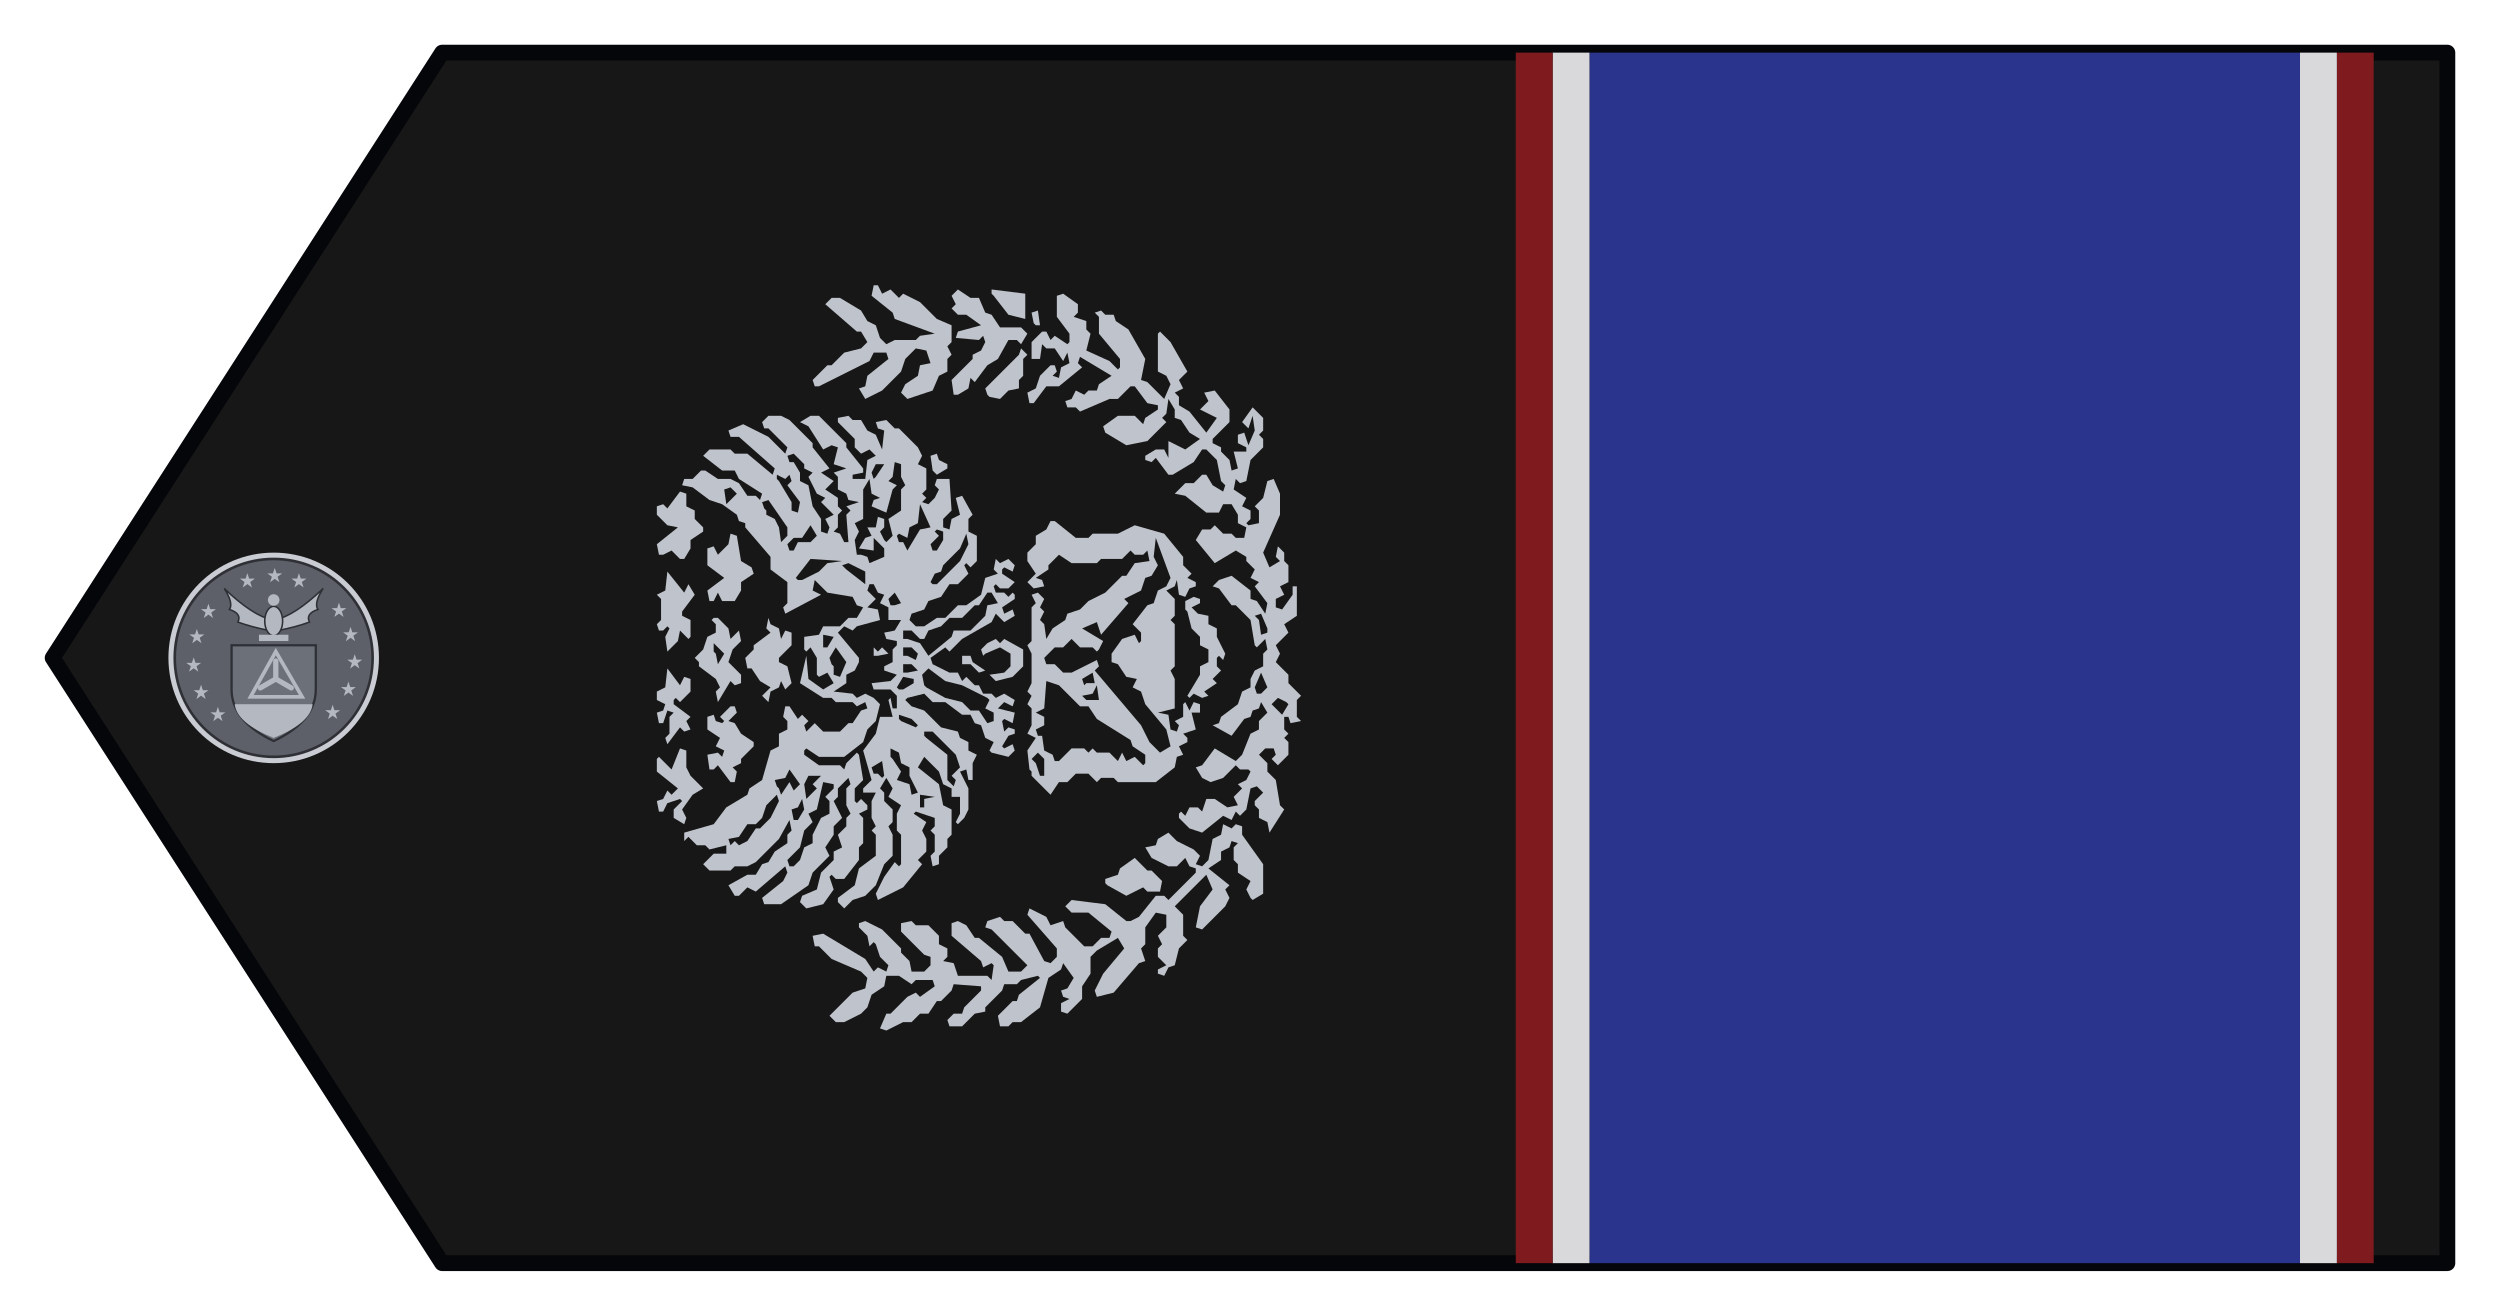
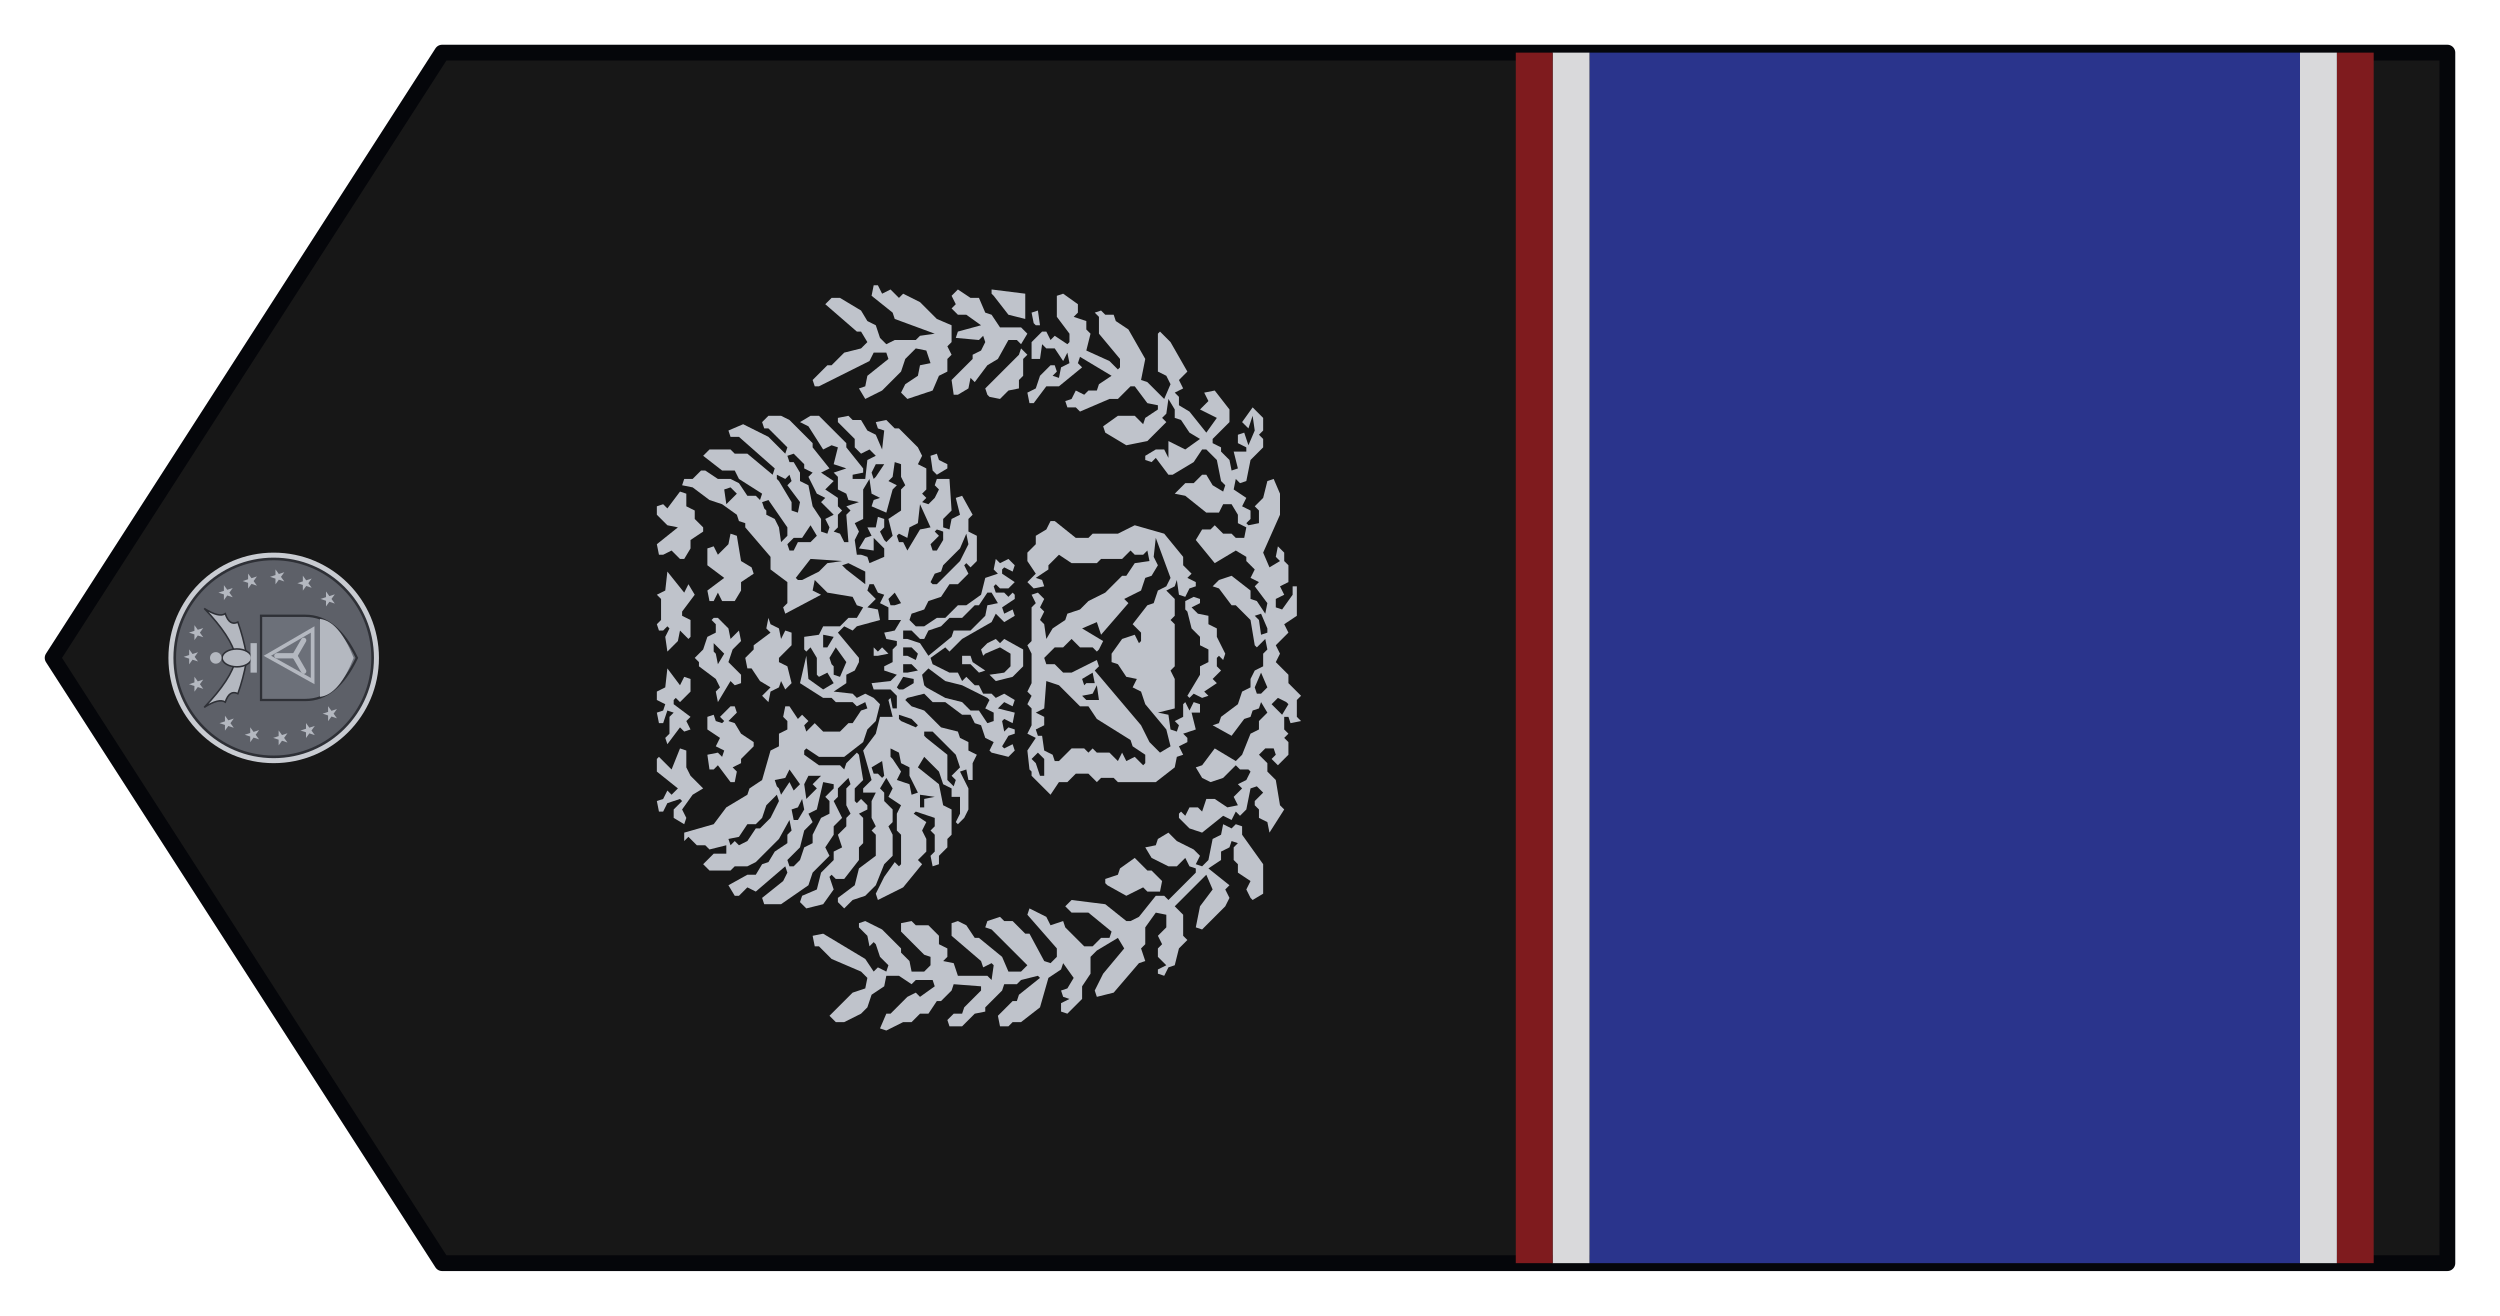
<svg xmlns="http://www.w3.org/2000/svg" width="4.75in" height="2.5in" viewBox="0 0 475 250" data-asset-id="garment-blues-class-a-cadet-officer-board-left" data-source="reference-art-measured" data-units="0.01in">
  <defs>
    <linearGradient id="garment-blues-class-a-cadet-officer-board-left__coatShade" gradientUnits="userSpaceOnUse" x1="-12" y1="0" x2="12" y2="0">
      <stop offset="0" stop-color="#000" stop-opacity=".30" />
      <stop offset=".12" stop-color="#000" stop-opacity=".08" />
      <stop offset=".3" stop-color="#000" stop-opacity="0" />
      <stop offset=".7" stop-color="#000" stop-opacity="0" />
      <stop offset=".88" stop-color="#000" stop-opacity=".08" />
      <stop offset="1" stop-color="#000" stop-opacity=".30" />
    </linearGradient>
    <linearGradient id="garment-blues-class-a-cadet-officer-board-left__topLight" x1="0" y1="0" x2="0" y2="1">
      <stop offset="0" stop-color="#fff" stop-opacity=".10" />
      <stop offset="1" stop-color="#fff" stop-opacity="0" />
    </linearGradient>
    <radialGradient id="garment-blues-class-a-cadet-officer-board-left__btn" cx=".4" cy=".35" r=".8">
      <stop offset="0" stop-color="#ffffff" />
      <stop offset=".6" stop-color="#cfd3da" />
      <stop offset="1" stop-color="#8d939e" />
    </radialGradient>
    <linearGradient id="garment-blues-class-a-cadet-officer-board-left__collarIn" x1="0" y1="0" x2="0" y2="1">
      <stop offset="0" stop-color="#7e8bb8" />
      <stop offset="1" stop-color="#b3bcdc" />
    </linearGradient>
    <linearGradient id="garment-blues-class-a-cadet-officer-board-left__plate" x1="0" y1="0" x2="0" y2="1">
      <stop offset="0" stop-color="#e4e6ea" />
      <stop offset="1" stop-color="#a9aeb8" />
    </linearGradient>
  </defs>
  <g id="garment-blues-class-a-cadet-officer-board-left__art" transform="translate(10.000 10.000) scale(100)">
    <g id="garment-blues-class-a-cadet-officer-board-left__epaulet-left">
      <path id="garment-blues-class-a-cadet-officer-board-left__board-body" d="M4.550,0.000L0.740,0.000L0.000,1.150L0.740,2.300L4.550,2.300Z" fill="#171717" stroke="#05060a" stroke-width=".03" stroke-linejoin="round" />
      <rect x="4.340" y="0" width="0.070" height="2.300" fill="#7f1b1e" />
      <rect x="4.270" y="0" width="0.070" height="2.300" fill="#d9d9db" />
      <rect x="2.920" y="0" width="1.350" height="2.300" fill="#2a348c" />
      <rect x="2.850" y="0" width="0.070" height="2.300" fill="#d9d9db" />
      <rect x="2.780" y="0" width="0.070" height="2.300" fill="#7f1b1e" />
      <g transform="translate(1.760 1.150) rotate(-90) scale(0.008) translate(-149.000 -292.000)">
        <path d="M112.5,216L115,215.5L115.5,217L117.5,218L116.5,219L118,220.5L122,215.5L125,215.5L125.5,216L122.5,219L127.5,221L127,222.5L123,222.5L121,223.5L118,226.5L116.5,224L113,221.5L111,222.5L109.5,222L111,219.5L113,219.5L115,221.5L115.5,221L114.5,218L112.5,217ZM133.5,216L136,215.5L136.5,217L138,217.5L139,215.5L141,215.5L142,217.5L146.5,218L142.5,221L144.5,222L144,223.5L141,223.5L138.5,221L139.5,220L139,219.5L138,219.5L135,223.5L134,222.5L132,223.5L131.5,222L132.5,221L128.5,218L130,217.5L131,218.5L135,218.5L136,219.5L136.5,218L133.5,217ZM155.5,216L157,215.5L158,216.5L163,216.5L164,215.5L165,217.5L169.5,218L164.5,222L166.5,223L164,224.5L160,221.5L159,221.5L158,223.5L154,223.5L153.5,223L155.5,221L153,220.5L150.5,218L154,217.5L156,218.5L156.5,218L155.5,217ZM173.5,216L176,215.5L180,220.5L180.5,218L183,215.5L185,215.5L185.5,217L184.5,218L188.5,221L188,222.5L185,222.5L184,224.5L182,224.5L180,226.5L179,226.5L177,223.5L175,223.5L172.5,222L172.5,221L174.5,219L173.5,217ZM105.5,222L107.5,222L109.5,229L113.5,232L116.5,237L118,237.5L120,240.5L127,242.5L128,244.5L131,244.5L132,246.5L134,246.5L135,245.5L137.5,246L137.5,247L134.5,249L135.5,250L134,251.5L133,250.5L131.5,251L133.5,253L131.5,255L131.5,259L133.5,261L133.5,262L136.5,264L137,265.5L138.5,265L137.5,263L138.5,262L138.5,258L139.5,257L139.5,255L143,249.5L149.5,251L144,251.5L141.5,255L143,257.5L145.5,256L144.5,254L145,253.5L149,253.5L151.5,252L150.5,251L151,250.5L154,250.5L154.5,254L156.5,255L156.5,259L158.5,261L158.5,263L161,264.5L161.5,263L163.5,262L164.5,256L167.5,253L165,252.5L164,254.5L159.5,246L161,245.5L162,246.5L167,246.5L170,242.5L173,242.5L180,236.5L181,236.5L181.5,235L183,234.5L185.5,231L186.5,228L189.5,224L190,221.5L191.5,222L191.5,224L193.5,226L193.5,227L191.5,230L191.5,233L190.5,235L187.5,237L187.5,239L186.5,240L188,240.5L191.5,235L193.5,234L193.5,231L197,226.5L198.5,228L198.5,233L197.5,234L197.5,237L192.5,243L194,243.5L201.5,235L201.5,233L203,232.5L204.5,236L201.5,242L197.5,246L199,246.5L203.5,242L203.5,241L205,240.5L206.5,242L206.5,245L205.5,247L200,252.5L199,252.5L194,256.5L193,254.5L191,257.5L189,255.5L187,258.5L185,258.5L184,259.5L183,258.5L180,258.5L179,257.5L178.5,259L176.5,260L176.5,261L183,260.5L184,261.5L185,260.5L186,263.5L186.5,261L188,260.5L189,258.5L192,258.5L193,257.5L194,260.5L195,257.5L199,258.5L199.5,257L198.5,255L204,251.5L205,249.5L206.5,252L206.5,254L200,260.5L199,260.5L194,264.5L193,264.5L192.5,262L191.5,262L191.5,265L196,265.5L197,267.5L198.5,266L197.5,264L199,262.5L201,262.5L205,258.5L206,258.5L206.5,261L205.5,262L205.5,264L203,265.5L202,267.5L198.5,269L203,269.5L203.5,268L205,267.5L205.5,270L203.5,272L203.5,273L199,277.5L197,278.5L195,277.5L194,279.5L189,279.5L188,278.5L187,279.5L186,278.5L185.5,280L187,281.5L189,282.5L190,281.5L191.5,282L191.5,285L184,285.5L182,283.5L180,283.5L179.5,285L182,285.5L183,287.5L187,286.5L187.5,288L183,290.5L182,289.5L179,289.5L178,291.5L172,291.5L170.5,290L171.5,289L171,288.5L169,289.5L166.5,287L166.5,285L163.5,283L162.5,280L160.5,279L159.5,276L158,275.5L156.5,277L156.5,279L158.5,282L158.5,284L161.5,287L161.5,289L164,292.5L168,293.5L169,296.5L170,295.5L172.5,296L171.5,297L172.5,299L171,300.5L169.5,300L170.5,298L170,297.5L169,297.5L167,300.5L165.5,299L165.5,297L166.5,296L166,295.5L164.5,296L164.5,298L163.5,299L164.5,300L164,300.5L163,300.5L161,297.5L159.5,298L160.5,300L159,300.5L157.5,298L159.5,296L157.5,295L153.5,288L150.5,285L151.5,284L149,280.5L147.5,281L145.5,285L145.5,287L143.5,288L144.5,289L142.5,291L142.5,292L140.5,293L140.5,295L139.5,296L140.5,298L139,300.5L137.5,300L138.5,298L137,296.5L136,300.5L133.5,300L134.5,298L134,297.5L131.5,298L132.5,299L132,300.5L131,300.5L130.5,299L128,297.5L127.5,298L128.5,300L127,300.5L125.5,299L126.5,295L127,294.5L129,295.5L130,293.5L133,292.5L133.5,291L135.5,290L135.5,288L138.5,284L138.5,281L140.5,279L139.5,275L139,274.5L137.5,276L136.5,279L132.5,283L131.5,287L130,287.5L129,289.5L127,289.5L126,291.5L124,290.5L120,290.5L120,289.5L122.5,289L122,287.5L118,289.5L113,289.5L111,288.5L109.5,287L110,286.5L112,287.5L116,287.5L116,285.5L118,285.5L119,283.5L122,282.5L125.5,279L123,277.5L119,282.5L114,283.5L113,285.5L107,285.5L106,284.5L104,284.5L102,282.5L100,282.5L99.5,281L102,280.5L103,281.5L107,281.5L108,280.5L109,281.5L111,281.5L112.5,277L112,276.5L110,279.5L108,278.5L106,279.5L103,279.5L101,277.5L100,278.5L94.5,274L91.5,268L93,267.5L97,269.5L100.5,272L99.5,273L100,273.5L107,273.5L108,272.5L112,272.5L114,273.5L116,270.5L118,271.5L120.5,270L118,268.5L117,269.5L115,269.5L113,271.5L110,271.5L109,270.5L107,271.5L102,271.5L100,269.5L95,267.5L92.5,265L91.5,262L89.5,260L91,258.5L92,258.5L95,262.5L99,263.5L102,267.5L107,267.5L108,266.5L109,267.5L111,266.5L115,266.5L117,267.5L117,264.5L118,264.5L120,266.5L127,264.5L131,267.5L135,268.5L135,271.5L139,270.5L139.5,271L137,271.5L137,272.5L140,272.5L141.5,271L141.5,267L143,266.5L143.5,271L145,272.5L146,269.5L147,269.5L148,271.5L151,271.5L152,272.5L153,272.5L153.5,270L155,269.5L155.5,272L158,273.5L158,270.5L161,270.5L162,268.5L164,269.5L164.5,268L166.5,267L166.5,266L165,265.5L163,267.5L161,265.5L160.5,268L158,268.5L156.5,263L155.5,262L156.5,260L155,258.5L149,263.5L148,263.5L146,262.5L145,260.5L143,260.5L141,257.5L140.5,262L139.5,263L140.5,265L139.5,267L138,268.5L134,267.5L132,265.5L129,264.5L125.5,260L125.5,254L127.5,251L127,250.5L126,250.5L123.5,254L123.5,259L122.5,260L124,260.5L126.5,263L126,263.5L120,264.5L118,262.5L115,262.5L114.5,263L115.5,264L114,265.5L113,265.5L112,263.5L111,264.5L105,264.5L104,263.5L101,263.5L96.5,260L96.5,258L97.5,257L97,256.5L94,257.5L90.5,255L89.5,251L91,249.5L92.5,250L94,253.5L98,254.5L101,257.5L103,257.5L104,259.5L107,258.5L109,260.5L111,260.5L112,261.5L114,260.5L118,260.5L119,261.5L120.5,261L118,258.5L116,258.5L115,257.5L111,259.5L109,257.5L107,257.5L104,255.5L102,256.5L98,252.5L95,251.5L90.5,245L90.5,241L92,240.5L96,245.5L98,246.5L99.5,246L93.5,239L94.5,237L92.5,235L92.5,234L95,232.5L97.5,237L97.5,239L100,240.5L100.5,242L103,243.5L105,246.5L107,246.5L108,247.5L110.5,247L106,244.5L100.5,239L99.5,237L99.5,234L98.5,233L98.5,228L100,226.5L102.5,229L102.5,232L104.5,232L103.5,228L104.5,227L104.5,225L106.5,223L106,222.5ZM148.5,225L149,224.5L151,226.5L154,227.5L155,229.5L157,229.5L158,228.5L158.5,229L158.5,230L156,232.5L153.5,233L155.5,235L153,235.5L151,233.5L148,232.5L145,235.5L143,235.5L142.5,234L143.5,233L138.5,230L141,229.5L142,230.5L144,229.5L147,225.5L148,225.5ZM122.5,228L126,227.5L126.5,230L125.5,231L127,231.5L128,229.5L130,230.5L132,227.5L135,227.5L135.5,229L134,229.5L133.5,231L134,231.5L135,230.5L137.5,233L137.5,234L136,234.5L134,232.5L133.5,234L131,235.5L129,238.5L128,238.5L125,235.5L124,235.5L123,233.5L122,234.5L119.5,234L119.5,233L123.5,230L122.5,229ZM162.5,228L165,227.5L168,231.5L171,227.5L175,227.5L175.5,229L173.5,230L176,232.5L178.5,233L178,234.5L172,235.5L170.5,238L169,238.5L167,235.5L165,235.5L162.5,234L162.5,231L164.5,230L162.5,229ZM150.5,229L152.5,229L150,231.5L147.5,230L150,229.5ZM185.5,232L189,231.5L189.5,233L188,234.5L186,232.5ZM104.5,233L106,232.5L106.5,235L109.5,237L109.5,239L111,240.5L114,241.5L116.5,244L115,244.5L111,242.5L108.5,240L108.5,239L105.5,237L104.5,235L105.5,234L105,233.5ZM146.5,237L149,236.5L151,238.5L152,238.5L155,242.5L156,241.5L158.5,242L157,242.5L156,244.5L153.5,245L155.5,246L155,247.5L152,247.5L149,244.5L148,244.5L147,246.5L143,247.5L141.5,246L143.5,245L142,244.5L141,242.5L138.5,242L140,240.5L142,242.5L143.5,240L146.5,238ZM184.5,241L186,240.5L186.5,242L180,246.5L178,246.5L176.5,245L180,244.5L182,243.5L183,241.5L184,241.5ZM118.5,244L120,243.5L120.5,246L122.5,247L119,249.5L117.5,248L119.5,247L116.5,245L118,244.5ZM191.5,244L192.5,244L191.5,246L192.5,247L191,247.5L190,246.5L186,249.5L183.5,249L184,247.5L186,247.5L191,244.5ZM99.5,247L101,246.5L104,249.5L108,250.5L110,252.5L112,251.5L113,253.5L119.5,255L119,257.5L118,257.5L116,255.5L115,256.5L112,256.5L111,254.5L107,252.5L105,252.5L104,250.5L101,249.5L99.5,248ZM174.5,247L176,246.5L177.5,248L177.5,250L180.5,252L178,253.5L176.5,252L176.5,249L174.5,248ZM195.5,247L197,246.5L197.5,248L195,250.5L194,250.5L193,252.5L192,251.5L188,253.5L187,255.5L186,254.5L183,257.5L182,255.5L180,256.5L178.5,256L179,254.5L182,254.5L185,252.5L190,251.5L191,249.5L193,249.5L195.5,248ZM110.5,248L113,247.5L113.5,249L115.5,250L113,250.5L110.5,249ZM167.5,249L168,248.5L172.5,252L172,259.5L171.5,256L169.5,254L167.5,250ZM115.5,251L119,250.5L121,251.5L121,254.5L119,252.5L118,253.5L116,251.5ZM80.5,253L83,252.5L83.5,255L77.5,265L74.5,267L75.5,268L74.5,270L76,270.5L78,268.5L81,267.5L81.5,267L80.5,266L83,265.5L85,263.5L86,263.5L86.5,265L84.5,269L80,273.5L79,273.5L77,275.5L74.5,276L74.5,279L76,280.5L78,280.5L78.5,279L84,273.5L86,273.5L86.5,276L85.5,277L85.5,280L83,282.5L81,282.5L80,284.5L78,284.5L77,283.5L76.5,286L73.5,287L73.5,294L72.5,295L76,295.5L76.5,295L75.5,293L77,292.5L83,285.5L86,285.5L86.5,287L85.5,289L82.5,291L82.5,292L78,297.5L74.5,299L74.5,302L76,303.5L84.5,295L85,293.5L86.5,294L87.5,297L86.5,298L86.5,300L83.5,303L83.5,304L77,307.5L76.5,309L78,310.5L80,310.5L88,303.5L89.5,304L87.5,308L85.5,309L86.5,312L85,312.5L80.5,317L80.5,319L82.5,321L82.5,323L84,323.5L88.5,318L88.5,314L90,312.5L91.5,314L90.5,322L86.5,327L86.5,328L87.5,330L92.5,334L92.5,336L91.5,337L98,343.5L99,343.5L99.5,342L101.5,341L99.5,339L99.5,337L101.5,333L104,331.5L104.5,334L106,334.5L107.5,337L105.5,339L103.5,343L102,344.5L100,343.5L99.5,345L101,346.5L106,347.5L107,349.5L109.5,350L108.5,352L109.5,353L109,354.5L107,354.5L100,359.5L93,359.5L91.5,357L92,356.5L94,355.5L96,356.5L98,353.5L100,353.5L101,352.5L104,352.5L105,353.5L105.5,352L104,351.5L103,349.5L101,349.5L99,346.5L95,351.5L94,350.5L92,351.5L90,350.5L84.5,345L85,343.5L90,344.5L94,347.5L97.5,346L90,338.5L88,340.5L83,340.5L82,341.5L80,339.5L76,338.5L75.5,337L73.5,336L74,334.5L75,334.5L76,336.5L78,334.5L80,334.5L81,335.5L83,334.5L85,336.5L88,336.5L88.5,334L85,331.5L81,331.5L80,330.5L77,331.5L76.5,330L69.5,324L68.5,320L70,319.5L74,321.5L80,326.5L82.5,325L79.5,320L78,318.5L74,318.5L71,316.5L68,316.5L64.5,313L65,311.5L67,311.5L68,313.5L68.5,312L70,311.5L70.5,313L73,314.5L76.5,312L75,311.5L73,308.5L66,306.5L62.5,302L62.5,300L61.5,299L61.5,297L64,296.5L67.5,300L67.5,301L69,301.5L73,306.5L73.5,306L72.5,302L71.5,301L71.5,298L70,297.5L66,293.5L65,293.5L64.5,291L61.5,288L61.5,285L63,284.5L64.5,286L64.5,288L66,288.5L70,292.5L71,292.5L71.5,286L70,285.5L67.5,283L67.5,282L64.5,280L64.5,278L62.5,276L62.5,274L60.5,270L61,268.5L64.5,270L64.5,271L68.5,275L69.5,277L68.5,278L71,281.5L72.5,281L72.5,277L71.5,276L73.5,273L73.5,270L71,269.5L69,266.5L66,265.5L64.5,264L62.5,260L62.5,258L64,256.5L69.5,262L70.5,265L73,265.5L74.5,264L77.5,257L80.5,254ZM213.5,253L215,252.5L218.5,256L218.5,257L221.5,260L222.5,264L224,265.5L226.5,264L226.5,263L233,255.5L234.5,257L234.5,259L231.5,264L229,265.5L228,267.5L225,268.5L223.5,270L224.5,272L224.5,277L225.5,278L226,281.5L229.5,272L231,271.5L235,266.5L237.5,267L237.5,268L235.5,269L236.5,271L234.5,273L235.5,274L233.5,278L229.5,282L228,285.5L224,285.5L223,284.5L221,285.5L220,284.5L217,284.5L216,282.5L212.5,281L210.5,275L212,273.5L214,274.5L216,277.5L218.5,278L219,280.5L222,279.5L222.5,277L220,274.5L217,273.5L212.5,269L210.5,265L213,263.5L213.5,265L216,265.5L220,270.5L221.5,270L221.5,267L219.5,266L213.5,254ZM151.5,255L154.5,255L154,257.5L151.5,256ZM147.5,257L149,256.5L151.5,258L148,260.5L144.5,259L145,257.5L147,257.5ZM170.5,260L171,259.5L171.5,261L169.5,265L166.5,265L170,260.5ZM173.5,263L177,262.5L179,263.5L181,262.5L182,264.5L189,264.5L191.5,266L188,266.5L187,268.5L186.5,267L185,266.5L183.5,270L189,271.5L190,272.5L191,270.5L192,271.5L195.5,272L195,273.5L192,273.5L190,274.5L189,273.5L184,273.5L182,270.5L178,271.5L176.5,270L177,269.5L179,268.5L180,269.5L182,269.5L182.5,268L180,267.5L180,265.5L178,266.5L177.5,265L175,263.5L174.5,267L177.5,267L175,269.5L173,269.5L171.5,266L173,265.5L173.5,264ZM121.5,267L123,266.5L124.5,269L121,269.5L120.5,269L121.5,268ZM149.5,267L151.5,267L150.5,268L151.5,269L150,270.5L149.5,268ZM191.5,267L193,266.5L195,267.5L195,269.5L192,267.5ZM125.5,271L127.5,271L126.5,273L124,273.5L123,275.5L121,275.5L117,277.5L116.5,276L119,275.5L120,272.5L122,273.5L125,271.5ZM161.5,271L163,270.5L164.5,272L162,273.5L161.5,272ZM134.5,273L135.5,273L134.5,276L133,277.5L132.5,277L134,273.5ZM141.5,273L142,272.5L144.5,274L144,276.5L143,276.5L141.5,274ZM176.5,273L178,272.5L178.5,273L177.5,275L180,275.5L181,277.5L185.5,278L180,280.5L179.5,278L174.5,275L176.5,274ZM145.5,274L147.5,274L147.5,276L146,277.5L145.5,275ZM149.5,274L151.5,274L151.5,276L150,277.5L148.5,277L149.5,275ZM153.5,274L155.5,274L155.5,276L153.5,278L153.5,279L155.5,280L156.5,283L158.5,285L158.5,288L161.5,291L161.5,292L164.5,294L164.5,295L162,296.5L161.5,294L159,293.5L155.5,290L155.5,286L154,285.5L149.5,280L152.5,278L153.5,275ZM113.5,278L116.5,278L116,281.5L115.5,279L113.5,279ZM130.5,279L131.5,279L131.5,281L126,286.5L123,287.5L121,285.5L120,286.5L118.5,286L120,284.5L126,284.5L130,279.5ZM142.5,279L145,278.5L146.5,280L143.5,284L142.5,288L139.5,294L139,294.5L137,293.5L136,295.5L134,295.5L133.5,294L136.5,292L136.5,290L138.5,288L139.5,284L142,279.5ZM166.5,281L167,280.5L169,281.5L169.5,283L171,283.5L175,287.5L178.5,289L176,289.5L172,287.5L166.5,282ZM174.5,281L176,280.5L178,282.5L179,281.5L179.5,282L179,283.5L177,283.5L174.5,282ZM193.5,281L197,280.5L197.5,282L196,282.5L195,284.5L194,284.5L192.5,282L193,281.5ZM211.5,286L215,285.5L220,290.5L221,290.5L222,292.5L224,293.5L225.5,293L224.5,292L225,286.5L226.5,287L228,292.5L230.5,289L230.5,287L232,285.5L233,286.5L235,285.5L236.5,287L234.5,290L234.5,292L231,293.5L230.5,295L227.5,297L227.5,302L226,303.5L223.5,302L224.5,301L224.5,299L220,296.5L218.5,294L214.5,291L215.5,290L213,289.5L211.5,287ZM147.5,288L149.5,288L149.5,290L148,290.5L146,293.5L145.5,292L147.5,290L147.5,289ZM149.5,293L151,292.5L152.5,294L153.5,296L152.5,297L153.5,298L151,302.5L147,302.5L144.5,300L143.5,296L145,294.5L145.5,298L147,299.5L150,299.5L151.5,297L150,293.5ZM211.5,294L213,293.5L221,301.5L222.5,302L221,303.5L220,302.5L216,302.5L215,301.5L213,301.5L212.5,299L210.5,297L211,294.5ZM235.5,295L236.5,295L235.5,303L229.5,303L230.5,299L235,295.5ZM122.5,304L127,303.5L130,305.5L131,303.5L133,304.5L137,304.5L138,303.5L140,304.5L141,303.5L143,304.5L150,304.5L152,303.5L153,304.5L161,304.5L162,305.5L164,304.5L164.5,306L163,307.5L161,306.5L160,307.5L158,306.5L157,307.5L153.5,308L156,309.5L158,312.5L159.5,313L160.5,316L162.5,318L164.5,322L168.5,326L168.5,327L171.5,329L172,332.5L174.5,332L173.5,331L173.5,329L174.5,328L172.5,326L172.5,321L171.5,320L171.5,314L173.5,311L171,308.5L170,308.5L168,305.5L167.5,307L166,307.5L165.5,305L167,303.5L169,305.5L172,303.5L174,303.5L176,305.5L178,305.5L179.5,308L181.5,309L181.5,310L177.5,315L177.5,318L178.5,319L178.5,325L180.5,329L178.5,336L173,340.5L171,340.5L169,342.5L168,341.5L167,343.5L166,343.5L165.5,342L163.5,341L164,339.5L167.5,339L166,338.5L165,336.5L163,338.5L159,338.5L158,337.5L157,338.5L147,338.5L146,337.5L144,338.5L137,338.5L136,334.5L135.5,337L132,337.5L131.5,339L133,339.5L134,338.5L135,340.5L138,340.5L138.5,341L136.5,342L138.5,343L138,344.5L136,344.5L136,342.5L132,343.5L131,340.5L130,341.5L129,341.5L128,339.5L126,340.5L125.5,339L123,338.5L119.5,334L119.5,325L120.5,324L120.5,321L119.5,320L121.5,318L121.5,315L119.5,313L119.5,311L116.5,309L121,304.5L122,304.5ZM209.5,304L212,303.5L213,305.5L216,306.5L218.5,309L218.5,310L217,310.5L216,309.5L215.5,311L218,311.5L219,313.5L221.5,313L219.5,312L222.5,310L222.5,308L223.5,307L220,306.5L220,304.5L224,304.5L226.5,307L226.5,308L224.5,309L225.5,310L223.5,313L224,313.5L226,313.5L230,310.5L235,310.5L235.5,312L233,315.5L231,315.5L230,314.5L229,317.5L227,317.5L226,318.5L222,317.5L219.5,323L217.5,325L218,325.5L220,325.5L226,320.5L230,320.5L231,319.5L231.5,321L230.5,322L230.5,324L229,324.5L227,327.5L220,331.5L215,330.5L214.5,332L210.5,336L214,337.5L216,336.5L217,334.5L226,334.5L226.5,335L224,337.5L217,341.5L215,339.5L213,340.5L212,338.5L211,339.5L209,339.5L207.5,342L202.5,346L206,348.5L208,344.5L210,346.5L212,345.5L212.5,348L208,351.5L205,351.5L201,347.5L200,347.5L199,349.5L198,349.5L196,351.5L193.5,352L194,353.5L198,352.5L198,355.5L199,355.5L200,353.5L202,353.5L202.5,355L199.5,356L203,357.5L206.5,357L203.5,356L205,354.5L208.5,357L206,359.5L203,359.5L202,358.5L201,359.5L199,359.5L196,356.5L191,355.5L190.5,354L191.5,353L189,352.5L187,355.5L185,354.5L184,356.5L182,356.5L181,355.5L180.5,356L181,358.5L184,358.5L185,357.5L187,359.5L191,360.5L191.5,362L188,363.5L183,363.5L174,359.5L170.5,361L172,363.5L173,362.5L175.5,363L174,364.5L172,364.5L171,365.5L167,365.5L166,363.5L164,364.5L163,362.5L161,362.5L160.5,364L164,366.5L166,366.5L166,367.5L159,367.5L157,364.5L155,365.5L152,362.5L150,363.5L148,362.5L145,365.5L143,365.5L140,368.5L139,367.5L135,367.5L134,368.5L133.5,366L135,365.5L135,364.5L132,364.5L131,365.5L130,364.5L129,365.5L126,365.5L123.5,363L125,361.5L126,362.5L127.5,362L127.5,360L126,358.5L124,360.5L122,360.5L120,362.5L114,363.5L113,364.5L107.5,361L110,360.5L111,358.5L113,358.5L114,357.5L115,357.5L117,359.5L118.5,358L118,356.5L113,355.5L111.5,354L112.5,353L110.5,352L111.5,350L107.5,345L108.5,342L111,339.5L112,339.5L112.5,340L111.5,341L113.5,342L113.5,344L112.5,345L115.5,346L115.5,348L113.5,351L114,353.5L116,352.5L118,354.5L119,353.5L120,355.5L122,356.5L122.5,356L122.5,354L123.5,353L120.5,350L119.5,347L120.5,345L123,343.5L123.5,345L127.5,348L124.5,353L126,354.5L131,356.5L132,358.5L134,358.5L136,360.5L138.5,359L137,358.5L136.5,357L135,356.5L134.5,355L130.5,352L133,347.5L133.5,349L135,349.5L138,353.5L141,354.5L142,356.5L144,356.5L146,357.5L147,359.5L150,359.5L151,360.5L153.5,360L151.5,358L152,357.5L158,356.5L161.5,353L161.5,352L165.5,349L166,347.5L167.5,349L168.5,352L165,356.5L163,356.5L162.5,358L159.5,360L162,360.5L166,357.5L167,358.5L168,356.5L170,357.5L172,355.5L173,355.5L174.5,353L171.5,348L177,343.5L179.5,345L179.5,347L180.5,348L178.5,350L178.5,352L177.5,353L177.5,355L180,355.5L181,353.5L183,353.5L185.5,352L185.5,350L183.5,349L183.5,346L187.5,341L188,338.5L190.5,341L190.5,343L192.5,345L192.5,346L190,347.5L188.5,350L190,350.5L191,349.5L196,348.5L198.5,346L198.5,345L195.5,343L192.5,338L192.5,337L196.5,334L195.5,333L196,331.5L197,331.5L198.5,334L198.5,336L196.5,337L200.5,337L198.5,341L201,344.5L202.5,342L205.5,340L206,338.5L208,338.5L210.5,337L207,336.5L206,335.5L205,336.5L200.5,332L199.5,327L202.5,322L204,321.5L206.5,325L206.5,329L204.5,331L206,331.5L208,334.5L209,334.5L209.5,332L213.5,329L213.5,328L210.5,325L210.5,323L207.5,316L208.5,315L208.5,313L210,312.5L210.5,314L212.5,315L211.5,317L212.5,318L212.5,320L214,320.5L216,323.5L220.5,316L219,315.5L218,316.5L213.5,311L213.5,308L209.5,305ZM124.5,305L125,304.5L126.5,306L125,307.5L121,307.5L121,306.5L124,305.5ZM228.5,305L231,304.5L231.5,306L228,306.5L228,305.5ZM130.5,306L132,305.5L133,307.5L135,307.5L136,305.5L137,307.5L143.5,308L142.5,311L137.5,316L137.5,318L134.5,320L129.5,328L128,328.5L126,331.5L124,331.5L123.5,331L125.5,329L124.5,327L126.5,326L124.5,325L126.5,323L126.5,320L127.5,319L126.5,318L127.5,317L127.5,314L124.5,311L124.5,310L126,309.5L127,307.5L130.5,307ZM147.5,308L149,307.5L151.5,310L151.5,312L153.5,314L151.5,316L151.5,319L150.5,320L151,320.5L153,321.5L156,316.5L157.5,320L154.5,321L162,327.5L163,326.5L165,330.5L168,331.5L168.5,333L171,334.5L173,333.5L177.5,334L168,337.5L166,336.5L165,334.5L162,333.5L161.5,332L157,328.5L155,330.5L153,330.5L152.5,330L154.5,329L153.5,326L150,323.5L148,323.5L147.5,325L144.5,327L144,329.5L142,328.5L141,330.5L138,331.5L132,336.5L128,337.5L126.5,335L129,332.5L133,330.5L146,319.5L147,320.5L148.5,320L145.5,314L145.5,312L147.5,310L147.5,309ZM139.5,317L140,316.5L140.5,319L142.5,320L139,320.5L139,317.5ZM142.5,317L144,316.5L145.5,319L143,319.5L143,317.5ZM95.5,322L96.5,322L97.5,325L99,325.5L101.5,329L98.5,332L98.5,333L96,335.5L93.5,335L93.5,332L94.5,331L92.5,327L95,322.5ZM160.5,341L162.5,341L163.5,343L163,344.5L162,344.5L161,342.5L159.5,344L159,346.5L157,346.5L156,348.5L154,348.5L150,350.5L148.5,350L149.5,349L149,348.5L147,348.5L146,349.5L144,347.5L143,348.5L141,345.5L140,346.5L139.5,345L140.5,343L139.5,342L140,341.5L145,344.5L147,344.5L148,346.5L151,346.5L152,344.5L154,344.5L156,342.5L160,341.5ZM140.5,358L142,357.5L145.5,359L142,360.5L140.5,359ZM158.5,358L159,357.5L159.5,359L156,360.5L155,360.5L154.5,359L158,358.5ZM137.5,362L138,361.5L139.5,363L138.5,365L138,365.5L135.5,364L137,362.5Z" fill="#bfc3cb" fill-rule="evenodd" />
      </g>
-       <g transform="translate(0.420 1.150) scale(0.2)">
+       <g transform="translate(0.420 1.150) rotate(-90) scale(0.2)">
        <circle r="1" fill="#c9ccd2" />
        <circle r=".94" fill="#5d6068" />
        <polygon points="-0.250,-0.805 -0.233,-0.753 -0.179,-0.753 -0.223,-0.721 -0.206,-0.669 -0.250,-0.701 -0.294,-0.669 -0.277,-0.721 -0.321,-0.753 -0.267,-0.753" fill="#b4b8c0" />
        <polygon points="0.010,-0.855 0.027,-0.803 0.081,-0.803 0.037,-0.771 0.054,-0.719 0.010,-0.751 -0.034,-0.719 -0.017,-0.771 -0.061,-0.803 -0.007,-0.803" fill="#b4b8c0" />
        <polygon points="0.240,-0.805 0.257,-0.753 0.311,-0.753 0.267,-0.721 0.284,-0.669 0.240,-0.701 0.196,-0.669 0.213,-0.721 0.169,-0.753 0.223,-0.753" fill="#b4b8c0" />
        <polygon points="-0.620,-0.515 -0.603,-0.463 -0.549,-0.463 -0.593,-0.431 -0.576,-0.379 -0.620,-0.411 -0.664,-0.379 -0.647,-0.431 -0.691,-0.463 -0.637,-0.463" fill="#b4b8c0" />
        <polygon points="-0.730,-0.275 -0.713,-0.223 -0.659,-0.223 -0.703,-0.191 -0.686,-0.139 -0.730,-0.171 -0.774,-0.139 -0.757,-0.191 -0.801,-0.223 -0.747,-0.223" fill="#b4b8c0" />
        <polygon points="-0.760,-0.005 -0.743,0.047 -0.689,0.047 -0.733,0.079 -0.716,0.131 -0.760,0.099 -0.804,0.131 -0.787,0.079 -0.831,0.047 -0.777,0.047" fill="#b4b8c0" />
        <polygon points="-0.690,0.255 -0.673,0.307 -0.619,0.307 -0.663,0.339 -0.646,0.391 -0.690,0.359 -0.734,0.391 -0.717,0.339 -0.761,0.307 -0.707,0.307" fill="#b4b8c0" />
        <polygon points="-0.530,0.465 -0.513,0.517 -0.459,0.517 -0.503,0.549 -0.486,0.601 -0.530,0.569 -0.574,0.601 -0.557,0.549 -0.601,0.517 -0.547,0.517" fill="#b4b8c0" />
        <polygon points="0.620,-0.525 0.637,-0.473 0.691,-0.473 0.647,-0.441 0.664,-0.389 0.620,-0.421 0.576,-0.389 0.593,-0.441 0.549,-0.473 0.603,-0.473" fill="#b4b8c0" />
        <polygon points="0.730,-0.295 0.747,-0.243 0.801,-0.243 0.757,-0.211 0.774,-0.159 0.730,-0.191 0.686,-0.159 0.703,-0.211 0.659,-0.243 0.713,-0.243" fill="#b4b8c0" />
        <polygon points="0.770,-0.035 0.787,0.017 0.841,0.017 0.797,0.049 0.814,0.101 0.770,0.069 0.726,0.101 0.743,0.049 0.699,0.017 0.753,0.017" fill="#b4b8c0" />
        <polygon points="0.710,0.225 0.727,0.277 0.781,0.277 0.737,0.309 0.754,0.361 0.710,0.329 0.666,0.361 0.683,0.309 0.639,0.277 0.693,0.277" fill="#b4b8c0" />
        <polygon points="0.560,0.445 0.577,0.497 0.631,0.497 0.587,0.529 0.604,0.581 0.560,0.549 0.516,0.581 0.533,0.529 0.489,0.497 0.543,0.497" fill="#b4b8c0" />
        <path d="M-0.01,-0.36 Q-0.20,-0.40 -0.47,-0.66 Q-0.38,-0.52 -0.42,-0.46 Q-0.30,-0.42 -0.34,-0.34 Q-0.20,-0.29 -0.04,-0.26 Z" fill="#b4b8c0" stroke="#2e3036" stroke-width=".015" />
        <path d="M-0.01,-0.36 Q-0.20,-0.40 -0.47,-0.66 Q-0.38,-0.52 -0.42,-0.46 Q-0.30,-0.42 -0.34,-0.34 Q-0.20,-0.29 -0.04,-0.26 Z" transform="scale(-1 1)" fill="#b4b8c0" stroke="#2e3036" stroke-width=".015" />
        <ellipse cx="0" cy="-0.35" rx=".085" ry=".14" fill="#b4b8c0" stroke="#2e3036" stroke-width=".015" />
        <circle cx="0" cy="-0.55" r=".055" fill="#b4b8c0" />
        <rect x="-0.14" y="-0.22" width=".28" height=".06" fill="#b4b8c0" />
        <path d="M-0.40,-0.12 L0.40,-0.12 L0.40,0.30 Q0.40,0.60 0,0.79 Q-0.40,0.60 -0.40,0.30 Z" fill="#6c7079" stroke="#2e3036" stroke-width=".022" />
        <path d="M-0.37,0.44 L0.37,0.44 Q0.35,0.62 0,0.76 Q-0.35,0.62 -0.37,0.44 Z" fill="#b4b8c0" />
        <polygon points="0.02,-0.06 -0.22,0.37 0.27,0.37" fill="none" stroke="#b4b8c0" stroke-width=".035" />
        <path d="M0.02,0.2 L0.020,0.030" stroke="#b4b8c0" stroke-width=".05" stroke-linecap="round" />
        <path d="M0.02,0.2 L0.167,0.285" stroke="#b4b8c0" stroke-width=".05" stroke-linecap="round" />
        <path d="M0.02,0.2 L-0.127,0.285" stroke="#b4b8c0" stroke-width=".05" stroke-linecap="round" />
        <circle r=".94" fill="none" stroke="#2e3036" stroke-width=".025" />
      </g>
      <rect id="garment-blues-class-a-cadet-officer-board-left__epaulet-left-box" x="0" y="0" width="4.550" height="2.300" fill="none" />
    </g>
  </g>
</svg>
